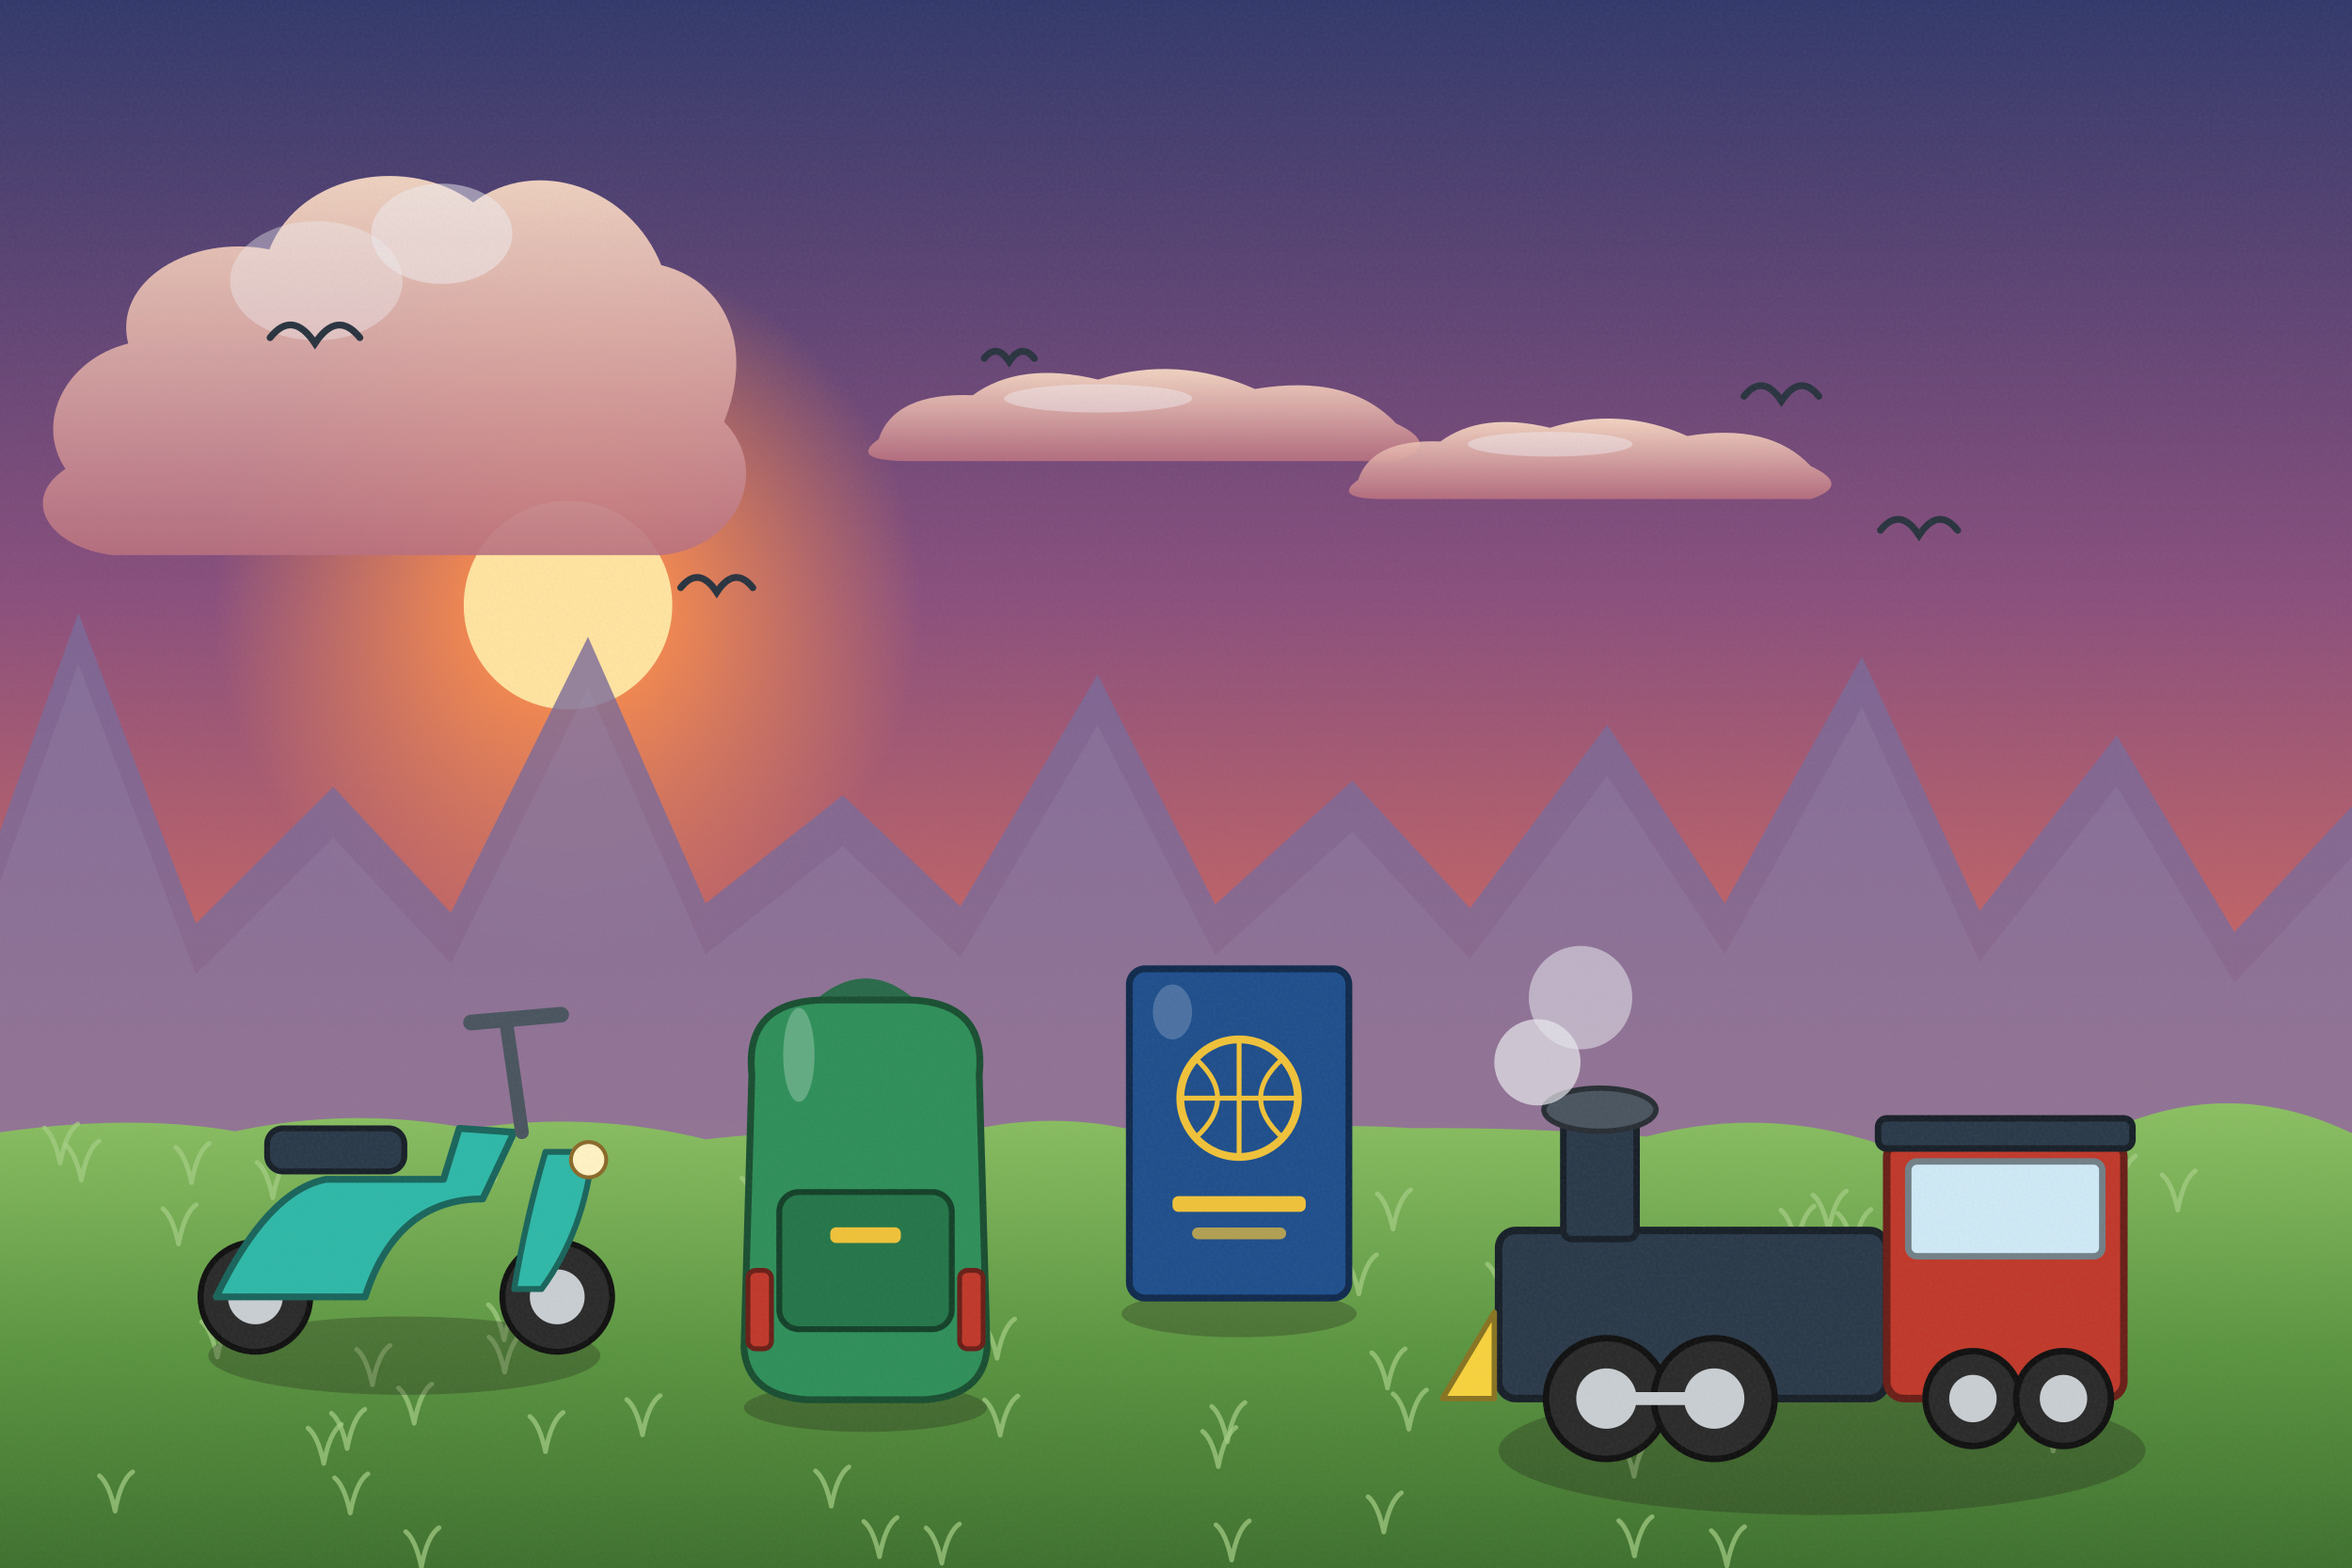
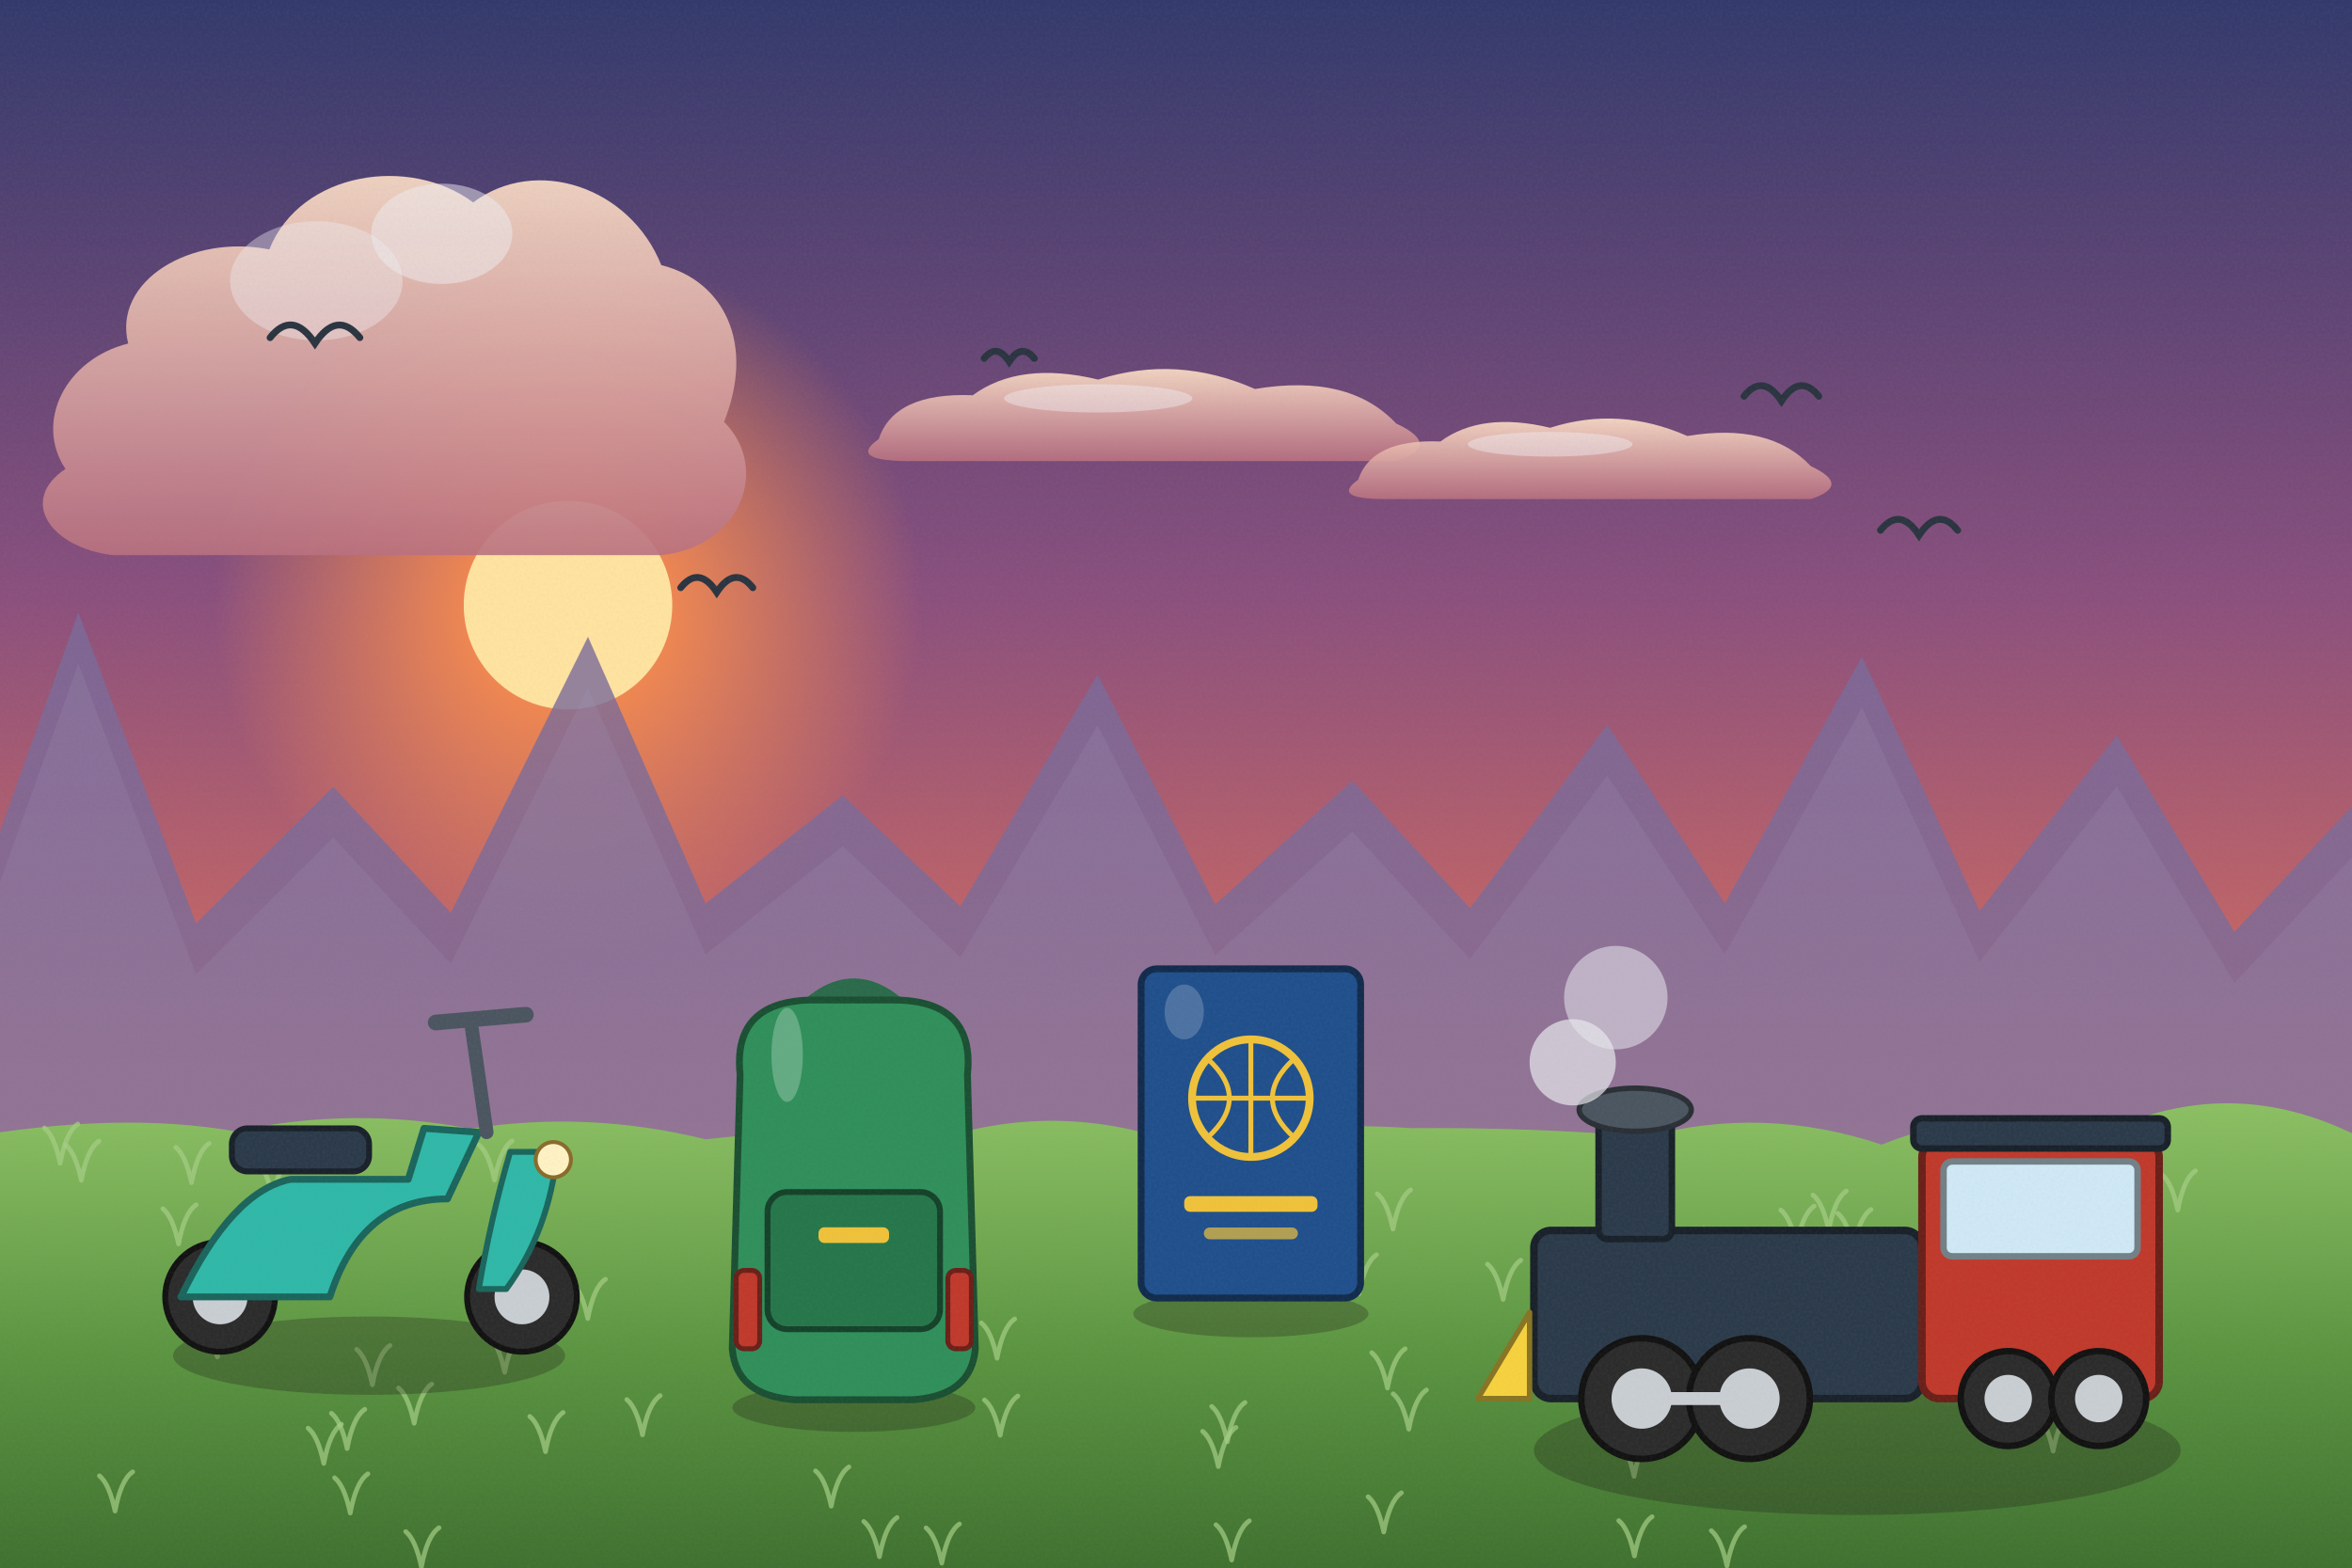
<svg xmlns="http://www.w3.org/2000/svg" viewBox="0 0 1200 800" width="1200" height="800">
  <defs>
    <linearGradient id="woodTone" x1="0" y1="0" x2="1" y2="0">
      <stop offset="0" stop-color="#a77649" />
      <stop offset=".5" stop-color="#7d5231" />
      <stop offset="1" stop-color="#5a381e" />
    </linearGradient>
    <linearGradient id="stoneTone" x1="0" y1="0" x2="0" y2="1">
      <stop offset="0" stop-color="#c5beb3" />
      <stop offset="1" stop-color="#7c7468" />
    </linearGradient>
    <filter id="softShadow" x="-20%" y="-20%" width="140%" height="140%">
      <feDropShadow dx="2" dy="5" stdDeviation="4" flood-color="#1b1a14" flood-opacity=".25" />
    </filter>
    <filter id="grain" x="0" y="0" width="100%" height="100%">
      <feTurbulence type="fractalNoise" baseFrequency=".7" numOctaves="2" seed="11" />
      <feColorMatrix type="matrix" values="0 0 0 0 .34  0 0 0 0 .34  0 0 0 0 .32  0 0 0 .22 -.07" />
    </filter>
    <linearGradient id="skyMain" x1="0" y1="0" x2="0" y2="1">
      <stop offset="0" stop-color="#31396b" />
      <stop offset=".38" stop-color="#8a4f7d" />
      <stop offset=".72" stop-color="#e0705a" />
      <stop offset="1" stop-color="#fbc07a" />
    </linearGradient>
    <linearGradient id="cloudG" x1="0" y1="0" x2="0" y2="1">
      <stop offset="0" stop-color="#ffe1c8" />
      <stop offset="1" stop-color="#b9707f" />
    </linearGradient>
    <radialGradient id="sunG">
      <stop offset="0" stop-color="#ffe3a0" />
      <stop offset=".3" stop-color="#ff8f4a" stop-opacity=".85" />
      <stop offset="1" stop-color="#ff8f4a" stop-opacity="0" />
    </radialGradient>
    <linearGradient id="gndG" x1="0" y1="0" x2="0" y2="1">
      <stop offset="0" stop-color="#8cc063" />
      <stop offset=".5" stop-color="#5a9440" />
      <stop offset="1" stop-color="#3a6a2c" />
    </linearGradient>
  </defs>
  <rect width="1200" height="800" fill="url(#skyMain)" />
  <g>
    <circle cx="289.8" cy="308.8" r="180.88" fill="url(#sunG)" />
    <circle cx="289.8" cy="308.8" r="53.2" fill="#ffe3a0" />
  </g>
  <g transform="translate(177.4,207.3) scale(0.8)" opacity="0.9">
    <path d="M-180,40 C-200,10 -180,-30 -140,-40 C-150,-80 -100,-110 -50,-100 C-30,-150 40,-160 80,-130 C120,-160 180,-140 200,-90 C240,-80 260,-40 240,10 C270,40 250,90 200,95 L-150,95 C-190,90 -210,60 -180,40 Z" fill="url(#cloudG)" />
    <ellipse cx="60" cy="-110" rx="45" ry="32" fill="#fff" opacity=".5" />
    <ellipse cx="-20" cy="-80" rx="55" ry="38" fill="#fff" opacity=".4" />
  </g>
  <g transform="translate(584.3,208.1) scale(0.8)" opacity="0.9">
    <path d="M-170,20 Q-160,-10 -110,-8 Q-80,-30 -30,-18 Q20,-34 70,-12 Q130,-22 160,10 Q190,24 160,34 L-150,34 Q-190,34 -170,20 Z" fill="url(#cloudG)" />
    <ellipse cx="-30" cy="-6" rx="60" ry="9" fill="#fff" opacity=".45" />
  </g>
  <g transform="translate(811.9,230.9) scale(0.7)" opacity="0.9">
    <path d="M-170,20 Q-160,-10 -110,-8 Q-80,-30 -30,-18 Q20,-34 70,-12 Q130,-22 160,10 Q190,24 160,34 L-150,34 Q-190,34 -170,20 Z" fill="url(#cloudG)" />
    <ellipse cx="-30" cy="-6" rx="60" ry="9" fill="#fff" opacity=".45" />
  </g>
  <path d="M-20,600 L-20,480 L40,312.665 L100,471.237 L170,401.476 L230,465.785 L300,324.969 L360,461.036 L430,405.828 L490,462.556 L560,344.176 L620,461.559 L690,398.426 L750,463.447 L820,369.817 L880,461.031 L950,335.036 L1010,464.837 L1080,375.303 L1140,475.603 L1210,400.793 L1270,467.624 L1240,600 Z" fill="#7a6a9a" opacity=".8" />
  <path d="M-20,600 L-20,480 L40,312.665 L100,471.237 L170,401.476 L230,465.785 L300,324.969 L360,461.036 L430,405.828 L490,462.556 L560,344.176 L620,461.559 L690,398.426 L750,463.447 L820,369.817 L880,461.031 L950,335.036 L1010,464.837 L1080,375.303 L1140,475.603 L1210,400.793 L1270,467.624 L1240,600 Z" fill="#a198b9" opacity=".18" transform="translate(0,26)" />
  <g>
    <path d="M-20,581 Q60,566.9 120,577.3 Q180,564.5 240,576 Q300,566.6 360,581.4 Q420,574.5 480,580.8 Q540,562.1 600,583 Q660,571.7 720,575.7 Q780,575.2 840,580 Q900,564 960,584.1 Q1020,560.4 1080,575 Q1140,549.5 1200,578.3 Q1260,554 1320,581 L1240,820 L-20,820 Z" fill="url(#gndG)" />
    <path d="M718.8,729.3 q-3,-14 -8,-18 M718.8,729.3 q3,-16 9,-20" stroke="#a5ce85" stroke-width="2.4" fill="none" stroke-linecap="round" opacity=".7" />
    <path d="M110.9,692.5 q-3,-14 -8,-18 M110.9,692.5 q3,-16 9,-20" stroke="#a5ce85" stroke-width="2.4" fill="none" stroke-linecap="round" opacity=".7" />
    <path d="M278.3,740.8 q-3,-14 -8,-18 M278.3,740.8 q3,-16 9,-20" stroke="#a5ce85" stroke-width="2.4" fill="none" stroke-linecap="round" opacity=".7" />
    <path d="M177.1,739.2 q-3,-14 -8,-18 M177.1,739.2 q3,-16 9,-20" stroke="#a5ce85" stroke-width="2.4" fill="none" stroke-linecap="round" opacity=".7" />
    <path d="M448.7,794.4 q-3,-14 -8,-18 M448.7,794.4 q3,-16 9,-20" stroke="#a5ce85" stroke-width="2.4" fill="none" stroke-linecap="round" opacity=".7" />
    <path d="M810.8,652 q-3,-14 -8,-18 M810.8,652 q3,-16 9,-20" stroke="#a5ce85" stroke-width="2.4" fill="none" stroke-linecap="round" opacity=".7" />
    <path d="M916.6,635.5 q-3,-14 -8,-18 M916.6,635.5 q3,-16 9,-20" stroke="#a5ce85" stroke-width="2.4" fill="none" stroke-linecap="round" opacity=".7" />
    <path d="M299.9,672.8 q-3,-14 -8,-18 M299.9,672.8 q3,-16 9,-20" stroke="#a5ce85" stroke-width="2.4" fill="none" stroke-linecap="round" opacity=".7" />
    <path d="M58.7,771.1 q-3,-14 -8,-18 M58.7,771.1 q3,-16 9,-20" stroke="#a5ce85" stroke-width="2.4" fill="none" stroke-linecap="round" opacity=".7" />
    <path d="M190,706.6 q-3,-14 -8,-18 M190,706.6 q3,-16 9,-20" stroke="#a5ce85" stroke-width="2.4" fill="none" stroke-linecap="round" opacity=".7" />
    <path d="M510.3,732.4 q-3,-14 -8,-18 M510.3,732.4 q3,-16 9,-20" stroke="#a5ce85" stroke-width="2.4" fill="none" stroke-linecap="round" opacity=".7" />
    <path d="M628.4,796.1 q-3,-14 -8,-18 M628.4,796.1 q3,-16 9,-20" stroke="#a5ce85" stroke-width="2.4" fill="none" stroke-linecap="round" opacity=".7" />
    <path d="M1008.3,643.9 q-3,-14 -8,-18 M1008.3,643.9 q3,-16 9,-20" stroke="#a5ce85" stroke-width="2.4" fill="none" stroke-linecap="round" opacity=".7" />
    <path d="M626.2,735.7 q-3,-14 -8,-18 M626.2,735.7 q3,-16 9,-20" stroke="#a5ce85" stroke-width="2.4" fill="none" stroke-linecap="round" opacity=".7" />
    <path d="M828.8,676.6 q-3,-14 -8,-18 M828.8,676.6 q3,-16 9,-20" stroke="#a5ce85" stroke-width="2.4" fill="none" stroke-linecap="round" opacity=".7" />
    <path d="M215,799.6 q-3,-14 -8,-18 M215,799.6 q3,-16 9,-20" stroke="#a5ce85" stroke-width="2.4" fill="none" stroke-linecap="round" opacity=".7" />
    <path d="M833.7,753.4 q-3,-14 -8,-18 M833.7,753.4 q3,-16 9,-20" stroke="#a5ce85" stroke-width="2.4" fill="none" stroke-linecap="round" opacity=".7" />
    <path d="M327.8,732.2 q-3,-14 -8,-18 M327.8,732.2 q3,-16 9,-20" stroke="#a5ce85" stroke-width="2.4" fill="none" stroke-linecap="round" opacity=".7" />
    <path d="M252.3,602.2 q-3,-14 -8,-18 M252.3,602.2 q3,-16 9,-20" stroke="#a5ce85" stroke-width="2.4" fill="none" stroke-linecap="round" opacity=".7" />
    <path d="M456.5,613.5 q-3,-14 -8,-18 M456.5,613.5 q3,-16 9,-20" stroke="#a5ce85" stroke-width="2.4" fill="none" stroke-linecap="round" opacity=".7" />
    <path d="M710.7,627.2 q-3,-14 -8,-18 M710.7,627.2 q3,-16 9,-20" stroke="#a5ce85" stroke-width="2.4" fill="none" stroke-linecap="round" opacity=".7" />
    <path d="M480.5,797.7 q-3,-14 -8,-18 M480.5,797.7 q3,-16 9,-20" stroke="#a5ce85" stroke-width="2.4" fill="none" stroke-linecap="round" opacity=".7" />
    <path d="M178.7,772.1 q-3,-14 -8,-18 M178.7,772.1 q3,-16 9,-20" stroke="#a5ce85" stroke-width="2.4" fill="none" stroke-linecap="round" opacity=".7" />
    <path d="M1049.6,637.4 q-3,-14 -8,-18 M1049.6,637.4 q3,-16 9,-20" stroke="#a5ce85" stroke-width="2.4" fill="none" stroke-linecap="round" opacity=".7" />
    <path d="M1027.2,628.1 q-3,-14 -8,-18 M1027.2,628.1 q3,-16 9,-20" stroke="#a5ce85" stroke-width="2.4" fill="none" stroke-linecap="round" opacity=".7" />
    <path d="M403.4,686.8 q-3,-14 -8,-18 M403.4,686.8 q3,-16 9,-20" stroke="#a5ce85" stroke-width="2.4" fill="none" stroke-linecap="round" opacity=".7" />
    <path d="M933,627.8 q-3,-14 -8,-18 M933,627.8 q3,-16 9,-20" stroke="#a5ce85" stroke-width="2.4" fill="none" stroke-linecap="round" opacity=".7" />
    <path d="M257.5,700.3 q-3,-14 -8,-18 M257.5,700.3 q3,-16 9,-20" stroke="#a5ce85" stroke-width="2.4" fill="none" stroke-linecap="round" opacity=".7" />
    <path d="M881.1,799.1 q-3,-14 -8,-18 M881.1,799.1 q3,-16 9,-20" stroke="#a5ce85" stroke-width="2.4" fill="none" stroke-linecap="round" opacity=".7" />
    <path d="M706,781.8 q-3,-14 -8,-18 M706,781.8 q3,-16 9,-20" stroke="#a5ce85" stroke-width="2.4" fill="none" stroke-linecap="round" opacity=".7" />
    <path d="M97.7,603.5 q-3,-14 -8,-18 M97.7,603.5 q3,-16 9,-20" stroke="#a5ce85" stroke-width="2.4" fill="none" stroke-linecap="round" opacity=".7" />
    <path d="M1063.7,689.1 q-3,-14 -8,-18 M1063.7,689.1 q3,-16 9,-20" stroke="#a5ce85" stroke-width="2.4" fill="none" stroke-linecap="round" opacity=".7" />
    <path d="M833.9,794 q-3,-14 -8,-18 M833.9,794 q3,-16 9,-20" stroke="#a5ce85" stroke-width="2.4" fill="none" stroke-linecap="round" opacity=".7" />
    <path d="M707.9,708.3 q-3,-14 -8,-18 M707.9,708.3 q3,-16 9,-20" stroke="#a5ce85" stroke-width="2.4" fill="none" stroke-linecap="round" opacity=".7" />
    <path d="M766.9,663.1 q-3,-14 -8,-18 M766.9,663.1 q3,-16 9,-20" stroke="#a5ce85" stroke-width="2.4" fill="none" stroke-linecap="round" opacity=".7" />
    <path d="M41.5,602.3 q-3,-14 -8,-18 M41.5,602.3 q3,-16 9,-20" stroke="#a5ce85" stroke-width="2.4" fill="none" stroke-linecap="round" opacity=".7" />
    <path d="M1080.5,609.9 q-3,-14 -8,-18 M1080.5,609.9 q3,-16 9,-20" stroke="#a5ce85" stroke-width="2.4" fill="none" stroke-linecap="round" opacity=".7" />
    <path d="M139.2,611.2 q-3,-14 -8,-18 M139.2,611.2 q3,-16 9,-20" stroke="#a5ce85" stroke-width="2.4" fill="none" stroke-linecap="round" opacity=".7" />
    <path d="M91.1,634.8 q-3,-14 -8,-18 M91.1,634.8 q3,-16 9,-20" stroke="#a5ce85" stroke-width="2.4" fill="none" stroke-linecap="round" opacity=".7" />
    <path d="M1047.5,740.5 q-3,-14 -8,-18 M1047.5,740.5 q3,-16 9,-20" stroke="#a5ce85" stroke-width="2.4" fill="none" stroke-linecap="round" opacity=".7" />
    <path d="M389.2,669.8 q-3,-14 -8,-18 M389.2,669.8 q3,-16 9,-20" stroke="#a5ce85" stroke-width="2.4" fill="none" stroke-linecap="round" opacity=".7" />
    <path d="M404.2,629.8 q-3,-14 -8,-18 M404.2,629.8 q3,-16 9,-20" stroke="#a5ce85" stroke-width="2.4" fill="none" stroke-linecap="round" opacity=".7" />
    <path d="M211.3,726.3 q-3,-14 -8,-18 M211.3,726.3 q3,-16 9,-20" stroke="#a5ce85" stroke-width="2.4" fill="none" stroke-linecap="round" opacity=".7" />
    <path d="M693.3,660.3 q-3,-14 -8,-18 M693.3,660.3 q3,-16 9,-20" stroke="#a5ce85" stroke-width="2.4" fill="none" stroke-linecap="round" opacity=".7" />
    <path d="M837.1,658.6 q-3,-14 -8,-18 M837.1,658.6 q3,-16 9,-20" stroke="#a5ce85" stroke-width="2.4" fill="none" stroke-linecap="round" opacity=".7" />
    <path d="M622.4,597 q-3,-14 -8,-18 M622.4,597 q3,-16 9,-20" stroke="#a5ce85" stroke-width="2.4" fill="none" stroke-linecap="round" opacity=".7" />
    <path d="M1111.1,617.5 q-3,-14 -8,-18 M1111.1,617.5 q3,-16 9,-20" stroke="#a5ce85" stroke-width="2.4" fill="none" stroke-linecap="round" opacity=".7" />
    <path d="M508.7,693.1 q-3,-14 -8,-18 M508.7,693.1 q3,-16 9,-20" stroke="#a5ce85" stroke-width="2.4" fill="none" stroke-linecap="round" opacity=".7" />
    <path d="M386.5,619.2 q-3,-14 -8,-18 M386.5,619.2 q3,-16 9,-20" stroke="#a5ce85" stroke-width="2.4" fill="none" stroke-linecap="round" opacity=".7" />
    <path d="M257.2,683.8 q-3,-14 -8,-18 M257.2,683.8 q3,-16 9,-20" stroke="#a5ce85" stroke-width="2.4" fill="none" stroke-linecap="round" opacity=".7" />
    <path d="M30.7,593.6 q-3,-14 -8,-18 M30.7,593.6 q3,-16 9,-20" stroke="#a5ce85" stroke-width="2.4" fill="none" stroke-linecap="round" opacity=".7" />
    <path d="M424.1,768.6 q-3,-14 -8,-18 M424.1,768.6 q3,-16 9,-20" stroke="#a5ce85" stroke-width="2.4" fill="none" stroke-linecap="round" opacity=".7" />
    <path d="M165.2,746.8 q-3,-14 -8,-18 M165.2,746.8 q3,-16 9,-20" stroke="#a5ce85" stroke-width="2.4" fill="none" stroke-linecap="round" opacity=".7" />
    <path d="M860.1,646.9 q-3,-14 -8,-18 M860.1,646.9 q3,-16 9,-20" stroke="#a5ce85" stroke-width="2.4" fill="none" stroke-linecap="round" opacity=".7" />
    <path d="M945.6,637.2 q-3,-14 -8,-18 M945.6,637.2 q3,-16 9,-20" stroke="#a5ce85" stroke-width="2.4" fill="none" stroke-linecap="round" opacity=".7" />
    <path d="M621.6,748.4 q-3,-14 -8,-18 M621.6,748.4 q3,-16 9,-20" stroke="#a5ce85" stroke-width="2.4" fill="none" stroke-linecap="round" opacity=".7" />
  </g>
  <g stroke="#2a3440" stroke-width="3.5" fill="none" stroke-linecap="round">
    <path d="M137.8,172.3 q11.4,-14.3 22.9,2.9 q11.4,-17.1 22.9,-2.9" />
    <path d="M502.1,182.9 q6.4,-8 12.8,1.6 q6.4,-9.6 12.8,-1.6" />
    <path d="M347.3,299.9 q9.2,-11.5 18.4,2.3 q9.2,-13.8 18.4,-2.3" />
    <path d="M889.8,202.2 q9.5,-11.9 19.1,2.4 q9.5,-14.3 19.1,-2.4" />
    <path d="M959.4,270.6 q9.9,-12.3 19.7,2.5 q9.9,-14.8 19.7,-2.5" />
  </g>
-   <g transform="translate(632.2,670.4) scale(1)">
+   <g transform="translate(638.2,670.4) scale(1)">
    <ellipse cx="0" cy="0" rx="60" ry="12" fill="#1b1a14" opacity="0.28" />
    <rect x="-56" y="-176" width="112" height="168" rx="8" fill="#1f4f8c" stroke="#112b4d" stroke-width="3.5" />
    <circle cx="0" cy="-110" r="30" fill="none" stroke="#f0c23a" stroke-width="4" />
    <path d="M-30,-110 L30,-110 M0,-140 L0,-80 M-22,-130 Q0,-110 -22,-90 M22,-130 Q0,-110 22,-90" stroke="#f0c23a" stroke-width="2.5" fill="none" />
    <rect x="-34" y="-60" width="68" height="8" rx="3" fill="#f0c23a" />
    <rect x="-24" y="-44" width="48" height="6" rx="3" fill="#f0c23a" opacity=".7" />
    <ellipse cx="-34" cy="-154" rx="10" ry="14" fill="#ffffff" opacity="0.2" />
  </g>
-   <g transform="translate(206.3,687.8) scale(1)">
+   <g transform="translate(188.3,687.8) scale(1)">
    <ellipse cx="0" cy="4" rx="100" ry="20" fill="#1b1a14" opacity="0.28" />
    <g transform="translate(-76,-26)">
      <circle r="28" fill="#2b2b2b" stroke="#111" stroke-width="3" />
      <circle r="14" fill="#c9ced3" />
    </g>
    <g transform="translate(78,-26)">
      <circle r="28" fill="#2b2b2b" stroke="#111" stroke-width="3" />
      <circle r="14" fill="#c9ced3" />
    </g>
    <path d="M-96,-26 L-20,-26 Q-4,-76 40,-76 L56,-110 L28,-112 L20,-86 L-40,-86 Q-70,-80 -96,-26 Z" fill="#2fb8a8" stroke="#1a655c" stroke-width="3.5" stroke-linejoin="round" stroke-linecap="round" />
    <rect x="-70" y="-112" width="70" height="22" rx="8" fill="#2b3a4a" stroke="#182029" stroke-width="3" />
    <line x1="60" y1="-110" x2="52" y2="-166" stroke="#4a5560" stroke-width="7" stroke-linecap="round" />
    <line x1="34" y1="-166" x2="80" y2="-170" stroke="#4a5560" stroke-width="8" stroke-linecap="round" />
    <path d="M70,-30 Q92,-60 96,-100 L72,-100 Q62,-66 56,-30 Z" fill="#2fb8a8" stroke="#1a655c" stroke-width="3" stroke-linejoin="round" stroke-linecap="round" />
    <circle cx="94" cy="-96" r="9" fill="#fff3c4" stroke="#8a6a2a" stroke-width="2" />
  </g>
-   <g transform="translate(441.6,718.3) scale(1)">
+   <g transform="translate(435.6,718.3) scale(1)">
    <ellipse cx="0" cy="0" rx="62" ry="12.4" fill="#1b1a14" opacity="0.28" />
    <path d="M-30,-196 Q0,-232 30,-196" stroke="#2a6a4a" stroke-width="10" fill="none" />
    <path d="M-58,-170 Q-62,-208 -20,-208 L20,-208 Q62,-208 58,-170 L62,-30 Q60,-6 30,-4 L-30,-4 Q-60,-6 -62,-30 Z" fill="#2f8f5a" stroke="#1a4f32" stroke-width="3.5" stroke-linejoin="round" stroke-linecap="round" />
    <rect x="-44" y="-110" width="88" height="70" rx="10" fill="#25764a" stroke="#144129" stroke-width="3" />
    <rect x="-18" y="-92" width="36" height="8" rx="3" fill="#f0c23a" stroke="#846b20" stroke-width="0" />
    <rect x="-60" y="-70" width="12" height="40" rx="4" fill="#c0392b" stroke="#6a1f18" stroke-width="2.5" />
    <rect x="48" y="-70" width="12" height="40" rx="4" fill="#c0392b" stroke="#6a1f18" stroke-width="2.5" />
    <ellipse cx="-34" cy="-180" rx="8" ry="24" fill="#ffffff" opacity="0.25" />
  </g>
-   <g transform="translate(929.6,735.7) scale(1.1)">
+   <g transform="translate(947.6,735.7) scale(1.1)">
    <ellipse cx="0" cy="4" rx="150" ry="30" fill="#1b1a14" opacity="0.28" />
    <rect x="-150" y="-98" width="180" height="78" rx="8" fill="#2b3a4a" stroke="#182029" stroke-width="3.5" />
    <rect x="30" y="-140" width="110" height="120" rx="8" fill="#c0392b" stroke="#6a1f18" stroke-width="3.5" />
    <rect x="40" y="-130" width="90" height="44" rx="4" fill="#cfe9f6" stroke="#728087" stroke-width="3" />
    <rect x="26" y="-150" width="118" height="14" rx="4" fill="#2b3a4a" stroke="#182029" stroke-width="3" />
    <rect x="-120" y="-150" width="34" height="56" rx="4" fill="#2b3a4a" stroke="#182029" stroke-width="3" />
    <ellipse cx="-103" cy="-154" rx="26" ry="10" fill="#4a5560" stroke="#292f35" stroke-width="2.5" />
    <circle cx="-132" cy="-176" r="20" fill="#e8e8ee" opacity=".7" />
    <circle cx="-112" cy="-206" r="24" fill="#e8e8ee" opacity=".55" />
    <g transform="translate(-100,-20)">
      <circle r="28" fill="#2b2b2b" stroke="#111" stroke-width="3" />
      <circle r="14" fill="#c9ced3" />
    </g>
    <g transform="translate(-50,-20)">
      <circle r="28" fill="#2b2b2b" stroke="#111" stroke-width="3" />
      <circle r="14" fill="#c9ced3" />
    </g>
    <g transform="translate(70,-20)">
      <circle r="22" fill="#2b2b2b" stroke="#111" stroke-width="3" />
      <circle r="11" fill="#c9ced3" />
    </g>
    <g transform="translate(112,-20)">
      <circle r="22" fill="#2b2b2b" stroke="#111" stroke-width="3" />
      <circle r="11" fill="#c9ced3" />
    </g>
    <line x1="-100" y1="-20" x2="-50" y2="-20" stroke="#c9ced3" stroke-width="6" />
    <path d="M-152,-60 L-176,-20 L-152,-20 Z" fill="#f7d23e" stroke="#887422" stroke-width="2.5" stroke-linejoin="round" stroke-linecap="round" />
  </g>
  <rect x="-1" y="0" width="1202" height="800" filter="url(#grain)" opacity=".55" />
</svg>
